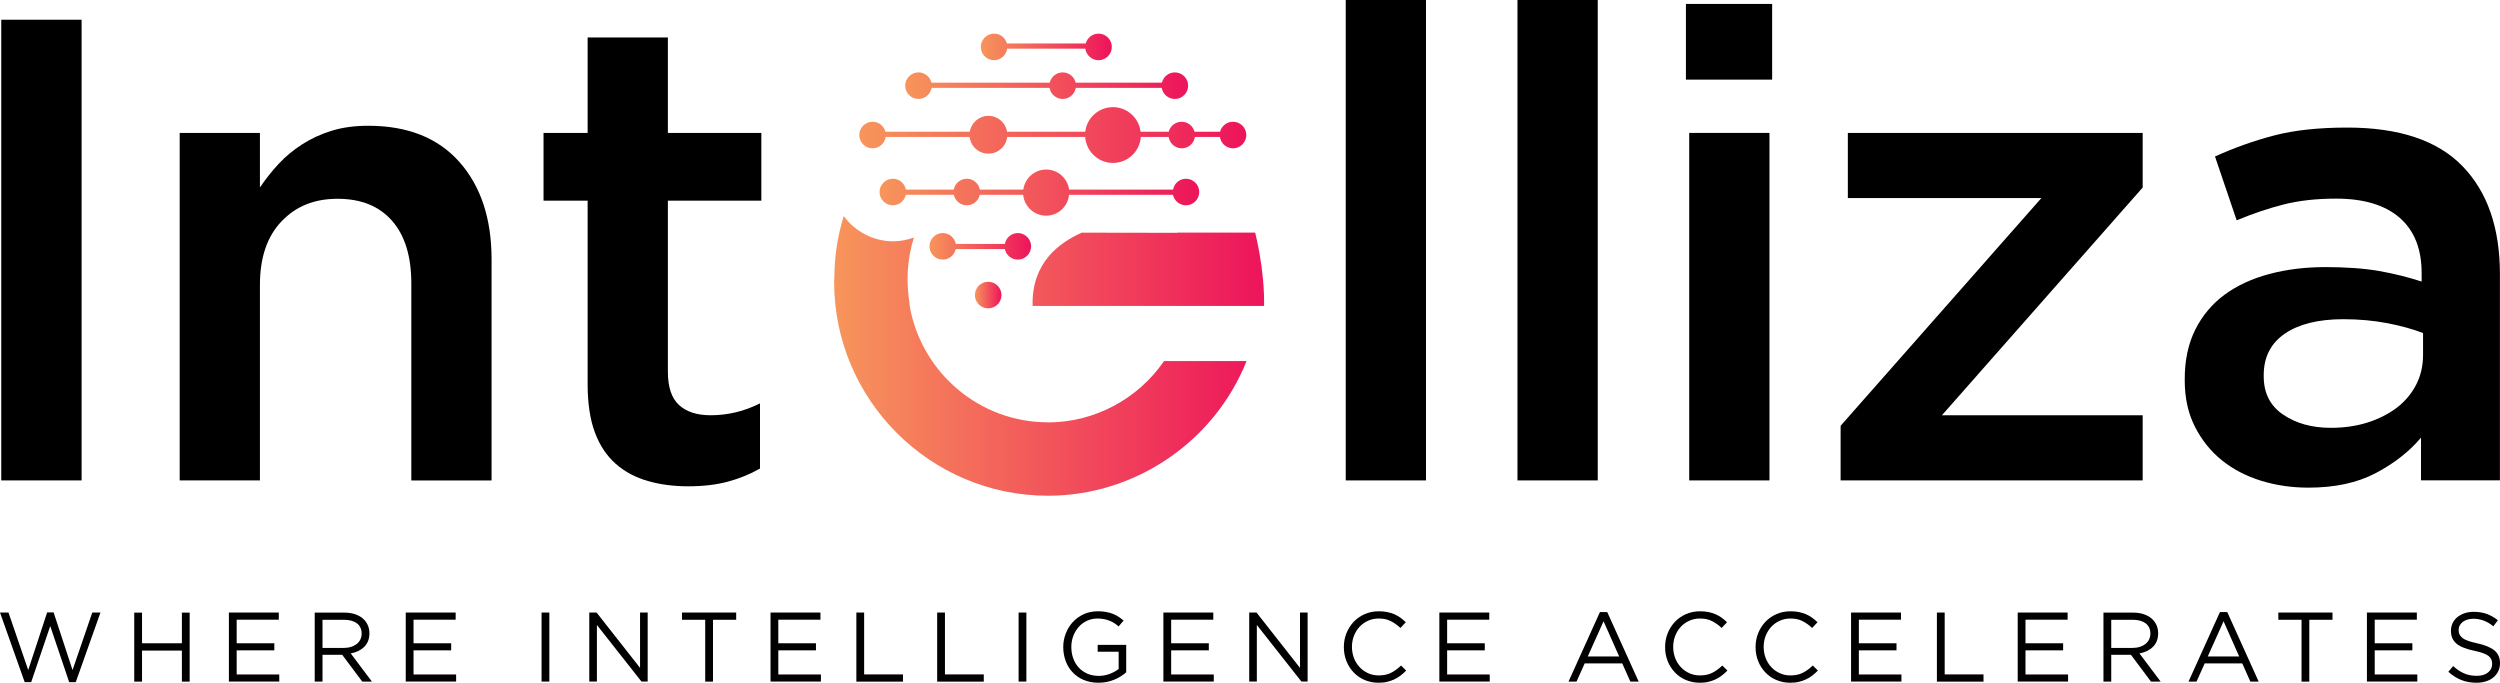
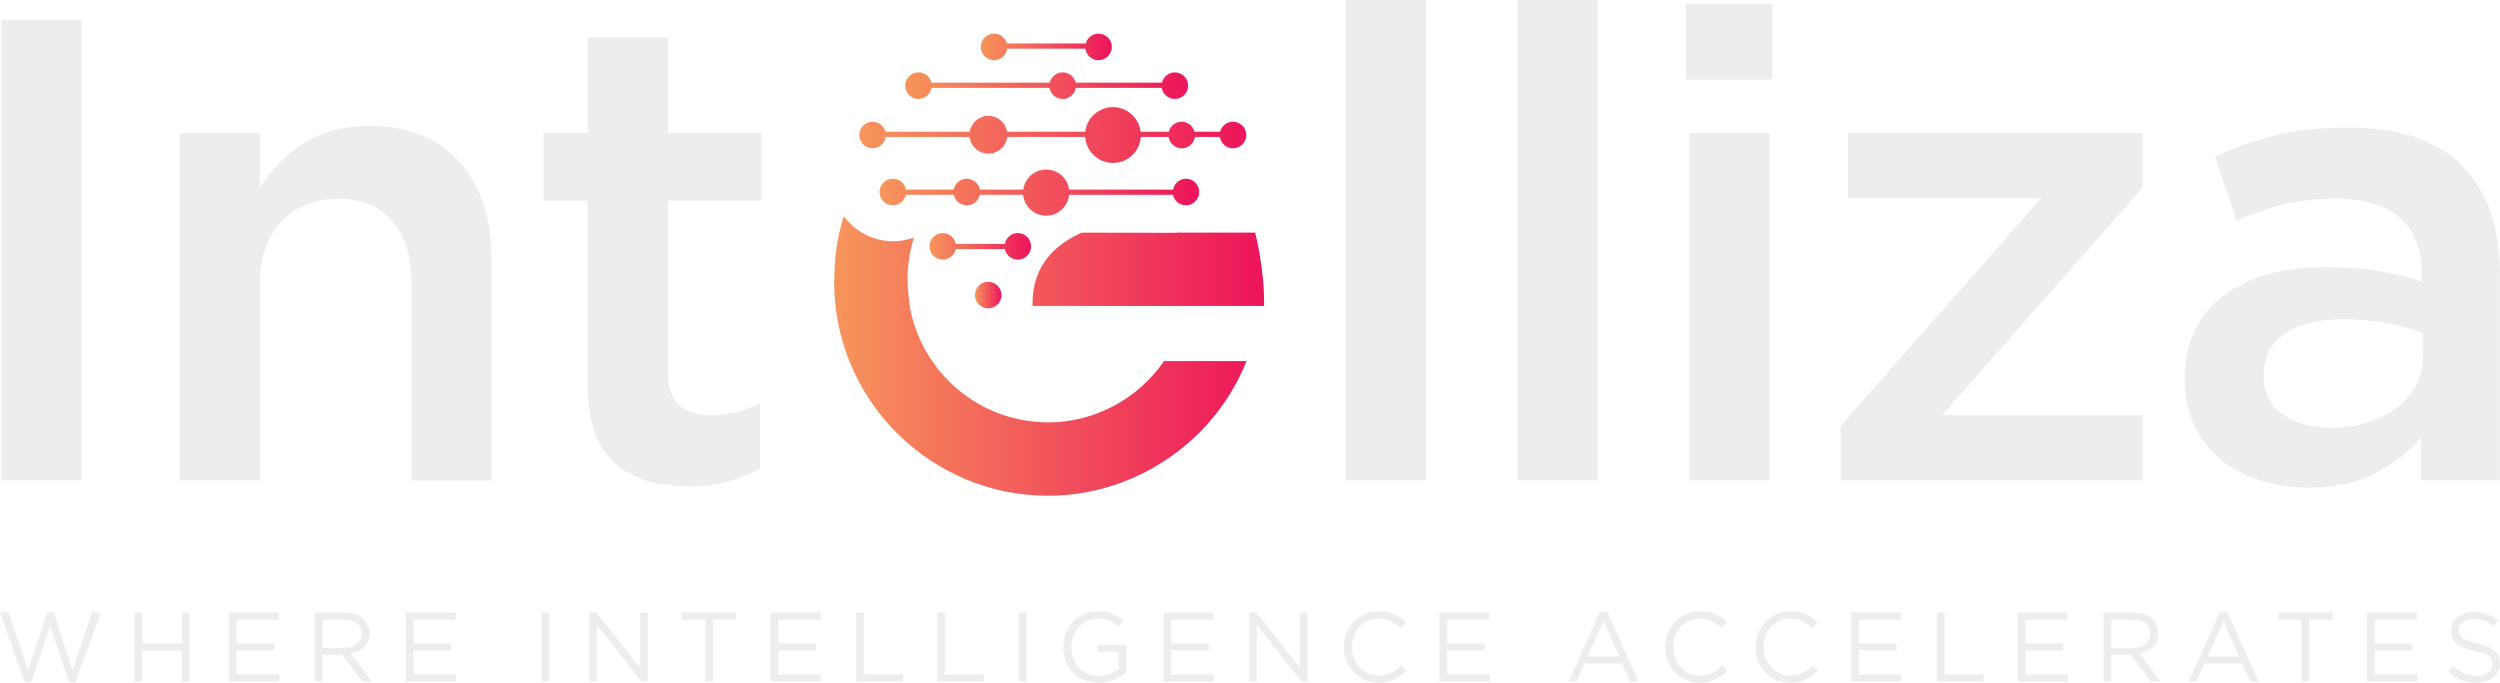
<svg xmlns="http://www.w3.org/2000/svg" xmlns:xlink="http://www.w3.org/1999/xlink" id="Layer_2" data-name="Layer 2" viewBox="0 0 318.06 86.87">
  <defs>
    <style>
      .cls-1 {
        fill: url(#linear-gradient);
      }

      .cls-1, .cls-2, .cls-3, .cls-4, .cls-5, .cls-6, .cls-7, .cls-8 {
        stroke-width: 0px;
      }

      .cls-2 {
        fill: url(#linear-gradient-4);
      }

      .cls-3 {
        fill: url(#linear-gradient-2);
      }

      .cls-4 {
        fill: url(#linear-gradient-3);
      }

      .cls-5 {
        fill: url(#linear-gradient-7);
      }

      .cls-6 {
        fill: url(#linear-gradient-5);
      }

      .cls-7 {
        fill: url(#linear-gradient-6);
      }

      .cls-8 {
-         fill: currentColor;
+         fill: #EDEDED;
+       }
+ 
+       @media (prefers-color-scheme: light) {
+         .cls-8 {
+           fill: #0A0A0A;
+         }
      }
    </style>
    <linearGradient id="linear-gradient" x1="106.12" y1="45.27" x2="160.82" y2="45.27" gradientUnits="userSpaceOnUse">
      <stop offset="0" stop-color="#f7955b" />
      <stop offset="1" stop-color="#ed145b" />
    </linearGradient>
    <linearGradient id="linear-gradient-2" x1="124.76" y1="5.97" x2="141.44" y2="5.97" xlink:href="#linear-gradient" />
    <linearGradient id="linear-gradient-3" x1="115.16" y1="10.9" x2="151.15" y2="10.9" xlink:href="#linear-gradient" />
    <linearGradient id="linear-gradient-4" x1="118.24" y1="31.34" x2="131.19" y2="31.34" xlink:href="#linear-gradient" />
    <linearGradient id="linear-gradient-5" x1="124.03" y1="37.54" x2="127.42" y2="37.54" xlink:href="#linear-gradient" />
    <linearGradient id="linear-gradient-6" x1="111.9" y1="24.5" x2="152.59" y2="24.5" xlink:href="#linear-gradient" />
    <linearGradient id="linear-gradient-7" x1="109.32" y1="17.18" x2="158.55" y2="17.18" xlink:href="#linear-gradient" />
  </defs>
  <g id="Layer_1-2" data-name="Layer 1">
    <g>
      <g>
        <path class="cls-8" d="m10.38,2.51v58.61H.16V2.51h10.21Z" />
        <path class="cls-8" d="m33.07,61.12h-10.21V16.91h10.21v6.94c.72-1.07,1.52-2.07,2.38-3,.86-.93,1.86-1.76,3-2.49,1.14-.73,2.39-1.31,3.76-1.73s2.91-.63,4.64-.63c5.01,0,8.88,1.54,11.6,4.61s4.09,7.2,4.09,12.39v28.13h-10.21v-25.06c0-3.45-.81-6.11-2.45-7.98-1.63-1.86-3.94-2.8-6.93-2.8s-5.31.96-7.14,2.88c-1.83,1.92-2.74,4.61-2.74,8.06v24.89Z" />
        <path class="cls-8" d="m84.97,47.29c0,1.96.47,3.37,1.42,4.24.95.87,2.29,1.3,4.02,1.3,2.18,0,4.27-.5,6.28-1.51v8.29c-1.28.73-2.65,1.28-4.1,1.67-1.45.39-3.13.59-5.02.59s-3.55-.22-5.13-.67c-1.58-.45-2.94-1.17-4.09-2.18-1.15-1.01-2.04-2.33-2.66-3.99-.62-1.65-.93-3.71-.93-6.17v-23.33h-5.61v-8.62h5.61V4.77h10.21v12.14h11.89v8.62h-11.89v21.75Z" />
        <path class="cls-8" d="m171.21,61.12V0h10.21v61.12h-10.21Z" />
        <path class="cls-8" d="m193.06,61.12V0h10.21v61.12h-10.21Z" />
        <path class="cls-8" d="m214.49,10.13V.5h10.97v9.63h-10.97Zm.42,50.99V16.91h10.21v44.21h-10.21Z" />
        <path class="cls-8" d="m235.09,25.2v-8.29h37.51v6.95l-25.54,28.97h25.54v8.29h-38.43v-6.95l25.54-28.97h-24.62Z" />
        <path class="cls-8" d="m308.01,61.12v-5.44c-1.51,1.79-3.44,3.29-5.78,4.52-2.34,1.23-5.19,1.84-8.54,1.84-2.12,0-4.13-.29-6.03-.88-1.9-.59-3.56-1.45-4.98-2.6-1.42-1.14-2.57-2.57-3.43-4.27-.87-1.7-1.3-3.67-1.3-5.9v-.17c0-2.4.45-4.49,1.34-6.28.89-1.78,2.14-3.27,3.72-4.44,1.59-1.17,3.49-2.05,5.7-2.64s4.59-.88,7.16-.88,4.95.17,6.82.5c1.87.33,3.67.78,5.4,1.34v-1.09c0-3.07-.94-5.41-2.8-7.03-1.87-1.62-4.57-2.43-8.08-2.43-2.51,0-4.74.25-6.7.75-1.96.5-3.94,1.17-5.95,2.01l-2.76-8.12c2.45-1.11,4.97-2.01,7.54-2.68,2.57-.67,5.66-1,9.29-1,6.59,0,11.47,1.63,14.65,4.9,3.18,3.27,4.77,7.86,4.77,13.77v26.21h-10.04Zm.25-18.75c-1.28-.5-2.8-.92-4.56-1.26-1.76-.33-3.61-.5-5.57-.5-3.18,0-5.66.62-7.45,1.84-1.79,1.23-2.68,2.99-2.68,5.27v.17c0,2.12.82,3.74,2.47,4.86,1.65,1.12,3.67,1.68,6.07,1.68,1.67,0,3.22-.22,4.65-.67s2.66-1.08,3.73-1.88c1.06-.81,1.88-1.79,2.47-2.93s.88-2.41.88-3.81v-2.76Z" />
      </g>
      <path class="cls-1" d="m133.33,53.73c-8.7,0-15.95-6.26-17.54-14.5-.04-.19-.2-1.52-.24-2-.23-2.3,0-4.68.72-7.01-.82.29-1.69.48-2.61.48-2.6,0-4.88-1.27-6.32-3.21-.77,2.52-1.16,5.06-1.19,7.58,0,.13-.03.79-.03.79,0,15,12.21,27.21,27.21,27.21,11.08,0,21.17-6.87,25.26-17.13h-10.5c-3.29,4.79-8.81,7.8-14.76,7.8Zm27.19-19.7h0s-.01-.08-.02-.13c-.07-.5-.15-1.03-.25-1.6-.05-.3-.11-.6-.17-.89-.11-.56-.23-1.15-.38-1.77h-.02s-.01-.04-.02-.05h-9.91s.01.02.02.03l-12.16-.02c-2.75,1.26-6.38,3.72-6.24,9.32h29.45v-.85c-.01-.86-.06-2.2-.31-4.03Z" />
      <g>
        <path class="cls-3" d="m126.45,7.66c.86,0,1.57-.64,1.68-1.47h9.95c.11.83.82,1.47,1.68,1.47.93,0,1.69-.76,1.69-1.69s-.76-1.69-1.69-1.69c-.78,0-1.44.53-1.63,1.25h-10.03c-.19-.72-.85-1.25-1.63-1.25-.93,0-1.69.76-1.69,1.69s.76,1.69,1.69,1.69Z" />
        <path class="cls-4" d="m116.85,12.59c.84,0,1.53-.61,1.67-1.41h15.01c.13.8.83,1.41,1.67,1.41s1.53-.61,1.67-1.41h10.93c.13.8.83,1.41,1.67,1.41.93,0,1.69-.76,1.69-1.69s-.76-1.69-1.69-1.69c-.8,0-1.47.56-1.65,1.31h-10.97c-.17-.75-.84-1.31-1.65-1.31s-1.47.56-1.65,1.31h-15.05c-.17-.75-.84-1.31-1.65-1.31-.93,0-1.69.76-1.69,1.69s.76,1.69,1.69,1.69Z" />
        <path class="cls-2" d="m129.5,29.65c-.83,0-1.51.59-1.66,1.38h-6.24c-.15-.78-.83-1.38-1.66-1.38-.93,0-1.69.76-1.69,1.69s.76,1.69,1.69,1.69c.81,0,1.49-.58,1.65-1.34h6.25c.16.77.84,1.34,1.65,1.34.93,0,1.69-.76,1.69-1.69s-.76-1.69-1.69-1.69Z" />
        <circle class="cls-6" cx="125.72" cy="37.54" r="1.69" />
        <path class="cls-7" d="m150.9,22.74c-.83,0-1.51.59-1.66,1.38h-13.23c-.19-1.44-1.42-2.55-2.91-2.55s-2.72,1.11-2.91,2.55h-5.53c-.15-.78-.83-1.38-1.66-1.38s-1.51.59-1.66,1.38h-6.09c-.15-.78-.83-1.38-1.66-1.38-.93,0-1.69.76-1.69,1.69s.76,1.69,1.69,1.69c.81,0,1.49-.58,1.65-1.34h6.11c.16.77.84,1.34,1.65,1.34s1.49-.58,1.65-1.34h5.52c.14,1.49,1.4,2.66,2.92,2.66s2.78-1.17,2.92-2.66h13.22c.16.77.84,1.34,1.65,1.34.93,0,1.69-.76,1.69-1.69s-.76-1.69-1.69-1.69Z" />
        <path class="cls-5" d="m156.86,15.49c-.79,0-1.45.54-1.64,1.27h-3.25c-.19-.73-.85-1.27-1.64-1.27s-1.45.54-1.64,1.27h-3.58c-.21-1.76-1.71-3.13-3.52-3.13s-3.32,1.37-3.52,3.13h-9.95c-.18-1.15-1.17-2.02-2.37-2.02s-2.19.88-2.37,2.02h-10.73c-.19-.73-.85-1.27-1.64-1.27-.93,0-1.69.76-1.69,1.69s.76,1.69,1.69,1.69c.85,0,1.55-.63,1.67-1.45h10.68c.14,1.2,1.15,2.13,2.39,2.13s2.25-.93,2.39-2.13h9.92c.13,1.85,1.66,3.31,3.54,3.31s3.41-1.46,3.54-3.31h3.54c.12.82.82,1.45,1.67,1.45s1.55-.63,1.67-1.45h3.18c.12.82.82,1.45,1.67,1.45.93,0,1.69-.76,1.69-1.69s-.76-1.69-1.69-1.69Z" />
      </g>
      <g>
        <path class="cls-8" d="m6,77.91h.82l2.41,7.34,2.51-7.32h1.04l-3.14,8.85h-.84l-2.41-7.13-2.42,7.13h-.83l-3.14-8.85h1.08l2.51,7.32,2.41-7.34Z" />
        <path class="cls-8" d="m18.07,82.77v3.95h-.99v-8.78h.99v3.9h5.07v-3.9h.99v8.78h-.99v-3.95h-5.07Z" />
        <path class="cls-8" d="m35.47,78.84h-5.36v3h4.79v.9h-4.79v3.07h5.42v.9h-6.41v-8.78h6.35v.9Z" />
        <path class="cls-8" d="m46.09,86.72l-2.55-3.41h-2.51v3.41h-.99v-8.78h3.78c.48,0,.92.06,1.31.19.39.13.72.3,1,.53s.49.51.64.83.23.68.23,1.07c0,.37-.06.7-.17.99-.12.29-.28.54-.5.75-.21.21-.47.39-.76.53s-.61.24-.95.3l2.7,3.59h-1.22Zm-.68-7.41c-.4-.31-.95-.46-1.66-.46h-2.72v3.58h2.71c.33,0,.63-.04.91-.13.28-.08.51-.2.72-.36.2-.16.36-.35.47-.57.11-.23.17-.48.17-.77,0-.55-.2-.98-.59-1.29Z" />
        <path class="cls-8" d="m57.97,78.84h-5.36v3h4.79v.9h-4.79v3.07h5.42v.9h-6.41v-8.78h6.35v.9Z" />
        <path class="cls-8" d="m69.89,77.93v8.78h-.99v-8.78h.99Z" />
        <path class="cls-8" d="m81.43,77.93h.97v8.78h-.79l-5.67-7.2v7.2h-.97v-8.78h.93l5.53,7.04v-7.04Z" />
        <path class="cls-8" d="m90.71,86.72h-.99v-7.87h-2.95v-.92h6.89v.92h-2.95v7.87Z" />
        <path class="cls-8" d="m104.38,78.84h-5.36v3h4.79v.9h-4.79v3.07h5.42v.9h-6.41v-8.78h6.35v.9Z" />
        <path class="cls-8" d="m108.95,77.93h.99v7.87h4.94v.92h-5.93v-8.78Z" />
        <path class="cls-8" d="m119.23,77.93h.99v7.87h4.94v.92h-5.93v-8.78Z" />
        <path class="cls-8" d="m130.58,77.93v8.78h-.99v-8.78h.99Z" />
        <path class="cls-8" d="m141.75,86.47c-.6.26-1.27.39-2.01.39-.69,0-1.31-.12-1.86-.35-.55-.23-1.02-.56-1.41-.97-.39-.41-.69-.89-.89-1.44s-.31-1.14-.31-1.77.11-1.18.32-1.73c.21-.55.51-1.04.9-1.46s.85-.75,1.39-1c.54-.25,1.14-.37,1.8-.37.37,0,.71.02,1.01.08.31.05.59.13.85.23.26.1.51.22.74.37.23.15.45.31.67.5l-.64.75c-.17-.15-.34-.29-.53-.41-.18-.12-.38-.23-.6-.31-.21-.09-.45-.16-.7-.21-.25-.05-.54-.08-.85-.08-.49,0-.93.1-1.34.29-.41.19-.76.45-1.05.78-.29.33-.52.71-.69,1.15s-.25.91-.25,1.4c0,.53.08,1.02.25,1.47.16.45.4.84.7,1.16.3.33.67.58,1.09.77.43.18.91.28,1.44.28.5,0,.97-.09,1.42-.26.44-.17.82-.38,1.12-.62v-2.19h-2.67v-.88h3.63v3.49c-.41.37-.91.68-1.51.94Z" />
        <path class="cls-8" d="m154.36,78.84h-5.36v3h4.79v.9h-4.79v3.07h5.42v.9h-6.41v-8.78h6.35v.9Z" />
        <path class="cls-8" d="m165.39,77.93h.97v8.78h-.79l-5.67-7.2v7.2h-.97v-8.78h.93l5.53,7.04v-7.04Z" />
        <path class="cls-8" d="m178.17,85.96c-.25.19-.51.35-.8.48-.28.13-.59.24-.91.31-.33.08-.69.11-1.09.11-.63,0-1.22-.12-1.76-.35s-1-.55-1.39-.96c-.39-.41-.7-.88-.92-1.44-.22-.55-.33-1.14-.33-1.78s.11-1.22.33-1.77c.22-.55.53-1.03.92-1.45.39-.41.86-.74,1.41-.98.54-.24,1.14-.36,1.78-.36.4,0,.76.03,1.09.1.32.07.62.16.9.28.28.12.53.27.77.44s.46.36.68.57l-.68.73c-.38-.35-.78-.64-1.21-.86-.43-.23-.95-.34-1.55-.34-.49,0-.93.09-1.35.28-.42.18-.77.44-1.08.76-.31.33-.54.71-.72,1.15-.17.44-.26.91-.26,1.42s.09.99.26,1.43c.17.44.41.83.72,1.15.3.33.66.58,1.08.77.41.19.86.28,1.35.28.6,0,1.12-.11,1.56-.33.44-.22.86-.53,1.28-.93l.65.64c-.23.23-.46.45-.71.63Z" />
        <path class="cls-8" d="m189.47,78.84h-5.36v3h4.79v.9h-4.79v3.07h5.42v.9h-6.41v-8.78h6.35v.9Z" />
        <path class="cls-8" d="m208.49,86.72h-1.07l-1.03-2.32h-4.78l-1.04,2.32h-1.02l4-8.85h.93l4,8.85Zm-4.48-7.68l-2.01,4.48h4l-1.99-4.48Z" />
        <path class="cls-8" d="m219.04,85.96c-.25.19-.51.35-.8.48-.28.13-.59.24-.91.31-.33.08-.69.11-1.09.11-.63,0-1.22-.12-1.76-.35s-1-.55-1.39-.96c-.39-.41-.7-.88-.92-1.44-.22-.55-.33-1.14-.33-1.78s.11-1.22.33-1.77c.22-.55.53-1.03.92-1.45.39-.41.86-.74,1.41-.98.54-.24,1.14-.36,1.78-.36.4,0,.76.03,1.09.1.32.07.62.16.9.28.28.12.53.27.77.44s.46.36.68.57l-.68.73c-.38-.35-.78-.64-1.21-.86-.43-.23-.95-.34-1.55-.34-.49,0-.93.09-1.35.28-.42.18-.77.44-1.08.76-.31.33-.54.71-.72,1.15-.17.44-.26.91-.26,1.42s.09.99.26,1.43c.17.44.41.83.72,1.15.3.33.66.58,1.08.77.41.19.86.28,1.35.28.6,0,1.12-.11,1.56-.33.44-.22.86-.53,1.28-.93l.65.64c-.23.23-.46.45-.71.63Z" />
        <path class="cls-8" d="m230.55,85.96c-.25.19-.51.35-.8.48-.28.13-.59.24-.91.31-.33.08-.69.11-1.09.11-.63,0-1.22-.12-1.76-.35s-1-.55-1.39-.96c-.39-.41-.7-.88-.92-1.44-.22-.55-.33-1.14-.33-1.78s.11-1.22.33-1.77c.22-.55.53-1.03.92-1.45.39-.41.86-.74,1.41-.98.54-.24,1.14-.36,1.78-.36.4,0,.76.03,1.09.1.32.07.62.16.9.28.28.12.53.27.77.44s.46.36.68.57l-.68.73c-.38-.35-.78-.64-1.21-.86-.43-.23-.95-.34-1.55-.34-.49,0-.93.09-1.35.28-.42.18-.77.44-1.08.76-.31.33-.54.71-.72,1.15-.17.44-.26.91-.26,1.42s.09.99.26,1.43c.17.44.41.83.72,1.15.3.33.66.58,1.08.77.41.19.86.28,1.35.28.6,0,1.12-.11,1.56-.33.44-.22.86-.53,1.28-.93l.65.64c-.23.23-.46.45-.71.63Z" />
        <path class="cls-8" d="m241.85,78.84h-5.36v3h4.79v.9h-4.79v3.07h5.42v.9h-6.41v-8.78h6.35v.9Z" />
        <path class="cls-8" d="m246.42,77.93h.99v7.87h4.94v.92h-5.93v-8.78Z" />
        <path class="cls-8" d="m263.05,78.84h-5.36v3h4.79v.9h-4.79v3.07h5.42v.9h-6.41v-8.78h6.35v.9Z" />
        <path class="cls-8" d="m273.66,86.72l-2.55-3.41h-2.51v3.41h-.99v-8.78h3.78c.48,0,.92.06,1.31.19.39.13.72.3,1,.53s.49.51.64.83.23.68.23,1.07c0,.37-.06.7-.17.99-.12.29-.28.54-.5.75-.21.21-.47.39-.76.53s-.61.24-.95.3l2.7,3.59h-1.22Zm-.68-7.41c-.4-.31-.95-.46-1.66-.46h-2.72v3.58h2.71c.33,0,.63-.04.91-.13.28-.08.51-.2.72-.36.2-.16.36-.35.47-.57.11-.23.17-.48.17-.77,0-.55-.2-.98-.59-1.29Z" />
        <path class="cls-8" d="m287.37,86.72h-1.07l-1.03-2.32h-4.78l-1.04,2.32h-1.02l4-8.85h.93l4,8.85Zm-4.48-7.68l-2.01,4.48h4l-1.99-4.48Z" />
        <path class="cls-8" d="m293.8,86.72h-.99v-7.87h-2.95v-.92h6.89v.92h-2.95v7.87Z" />
        <path class="cls-8" d="m307.48,78.84h-5.36v3h4.79v.9h-4.79v3.07h5.42v.9h-6.41v-8.78h6.35v.9Z" />
        <path class="cls-8" d="m312.91,80.69c.07.17.19.32.36.46.17.14.42.27.73.38.31.11.71.22,1.19.32.98.22,1.7.52,2.17.91.46.38.7.92.7,1.6,0,.38-.07.72-.22,1.03-.15.31-.35.57-.62.79-.26.22-.57.39-.94.5-.37.12-.77.18-1.2.18-.7,0-1.35-.11-1.93-.34-.58-.23-1.14-.58-1.66-1.05l.61-.73c.46.42.92.73,1.39.93.47.21,1.01.31,1.62.31s1.07-.14,1.42-.42c.36-.28.53-.64.53-1.09,0-.21-.03-.4-.1-.56-.07-.16-.19-.31-.35-.45-.17-.13-.4-.26-.7-.36-.3-.11-.68-.21-1.14-.31-.5-.11-.94-.23-1.31-.38-.37-.14-.68-.31-.92-.51-.24-.2-.42-.44-.54-.7s-.18-.59-.18-.95.07-.67.21-.97c.14-.29.34-.55.6-.76.26-.21.57-.38.92-.5s.74-.18,1.15-.18c.64,0,1.21.09,1.69.27.48.18.95.44,1.4.8l-.58.77c-.41-.34-.82-.58-1.24-.73-.41-.15-.85-.23-1.3-.23-.29,0-.54.04-.77.11s-.43.18-.59.3c-.16.13-.29.28-.38.45s-.13.36-.13.57.03.4.1.57Z" />
      </g>
    </g>
  </g>
</svg>
